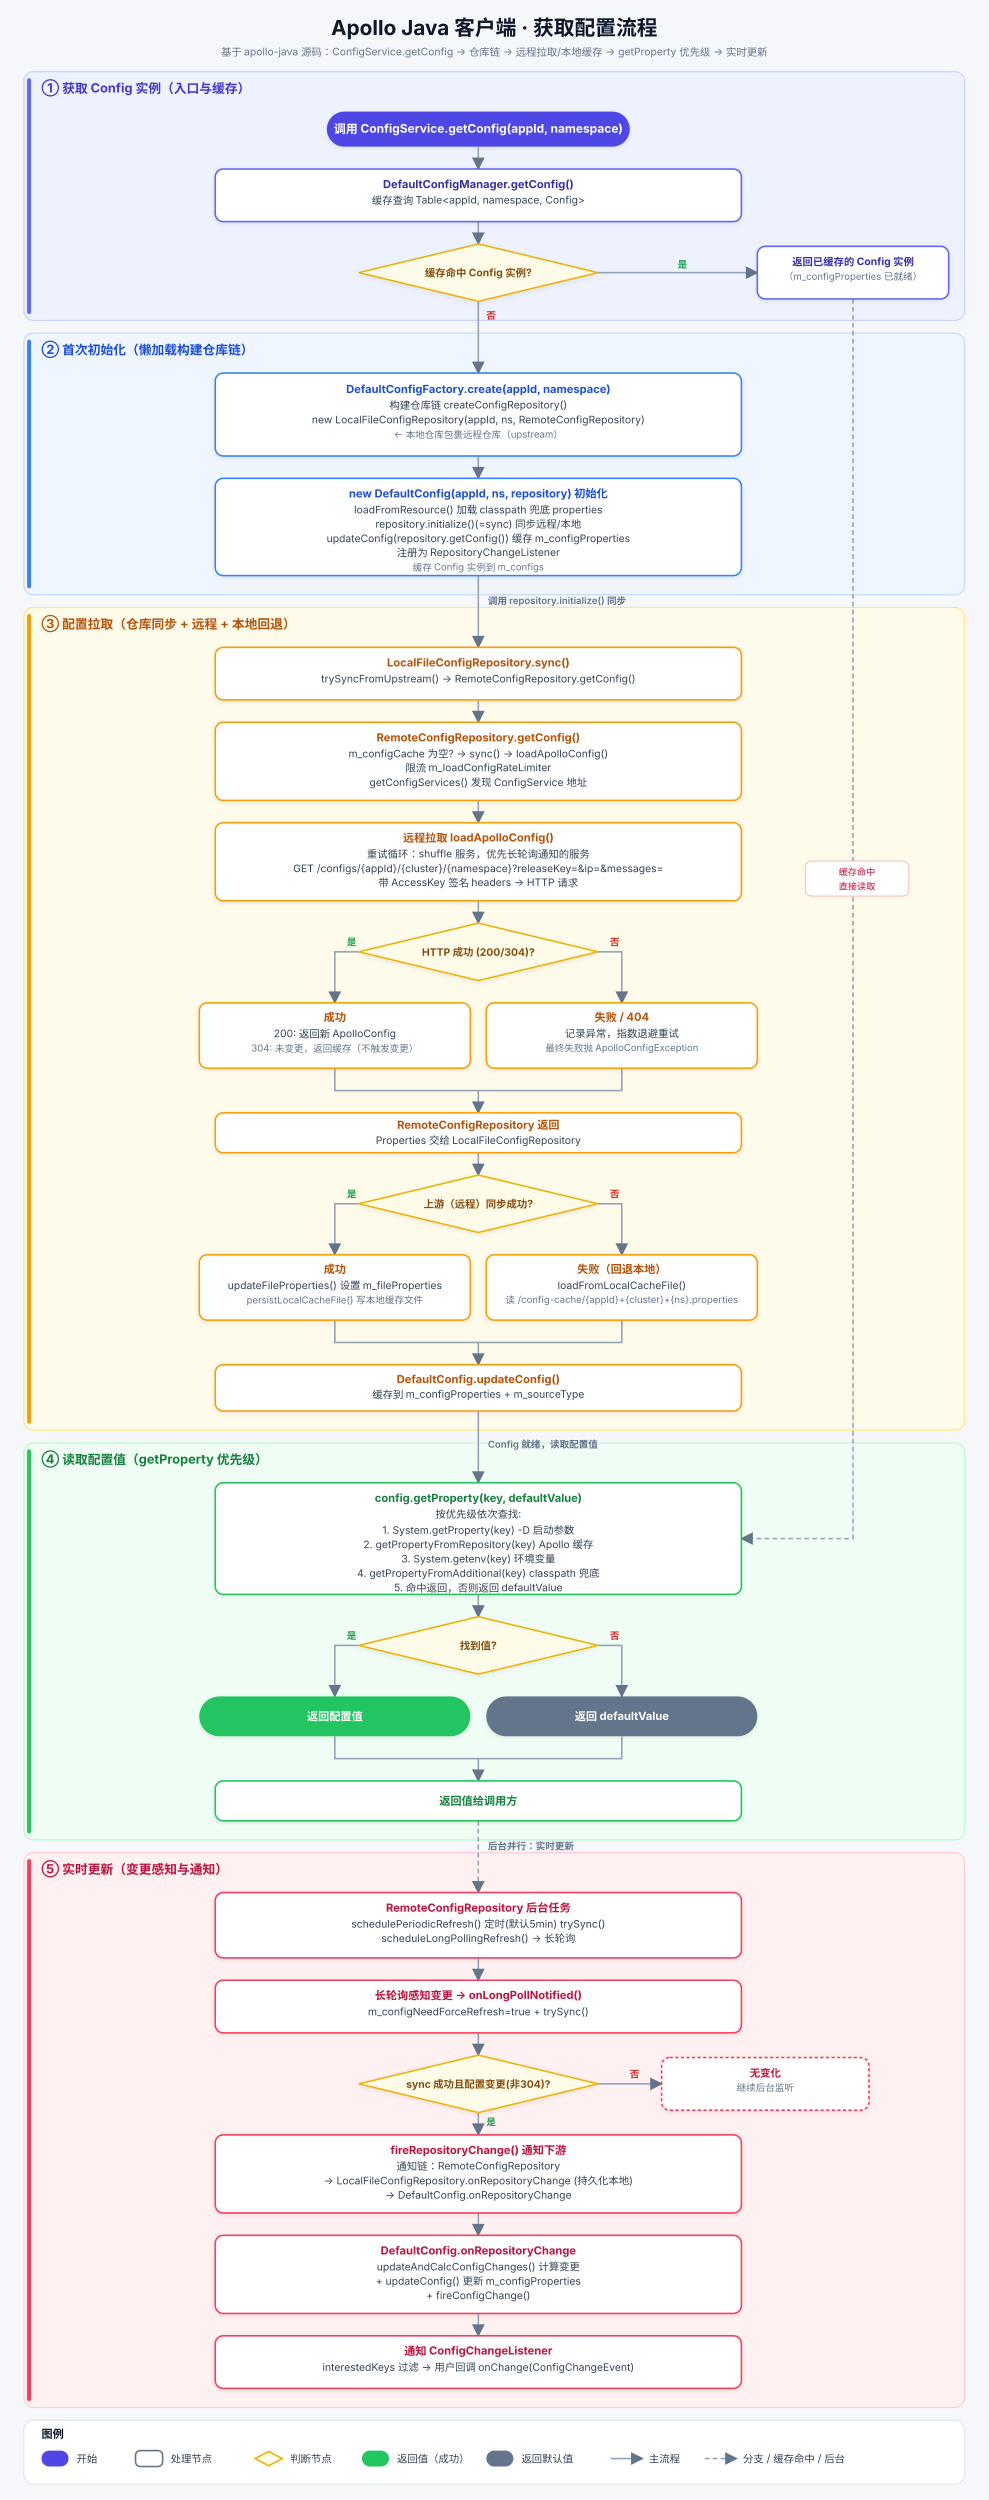
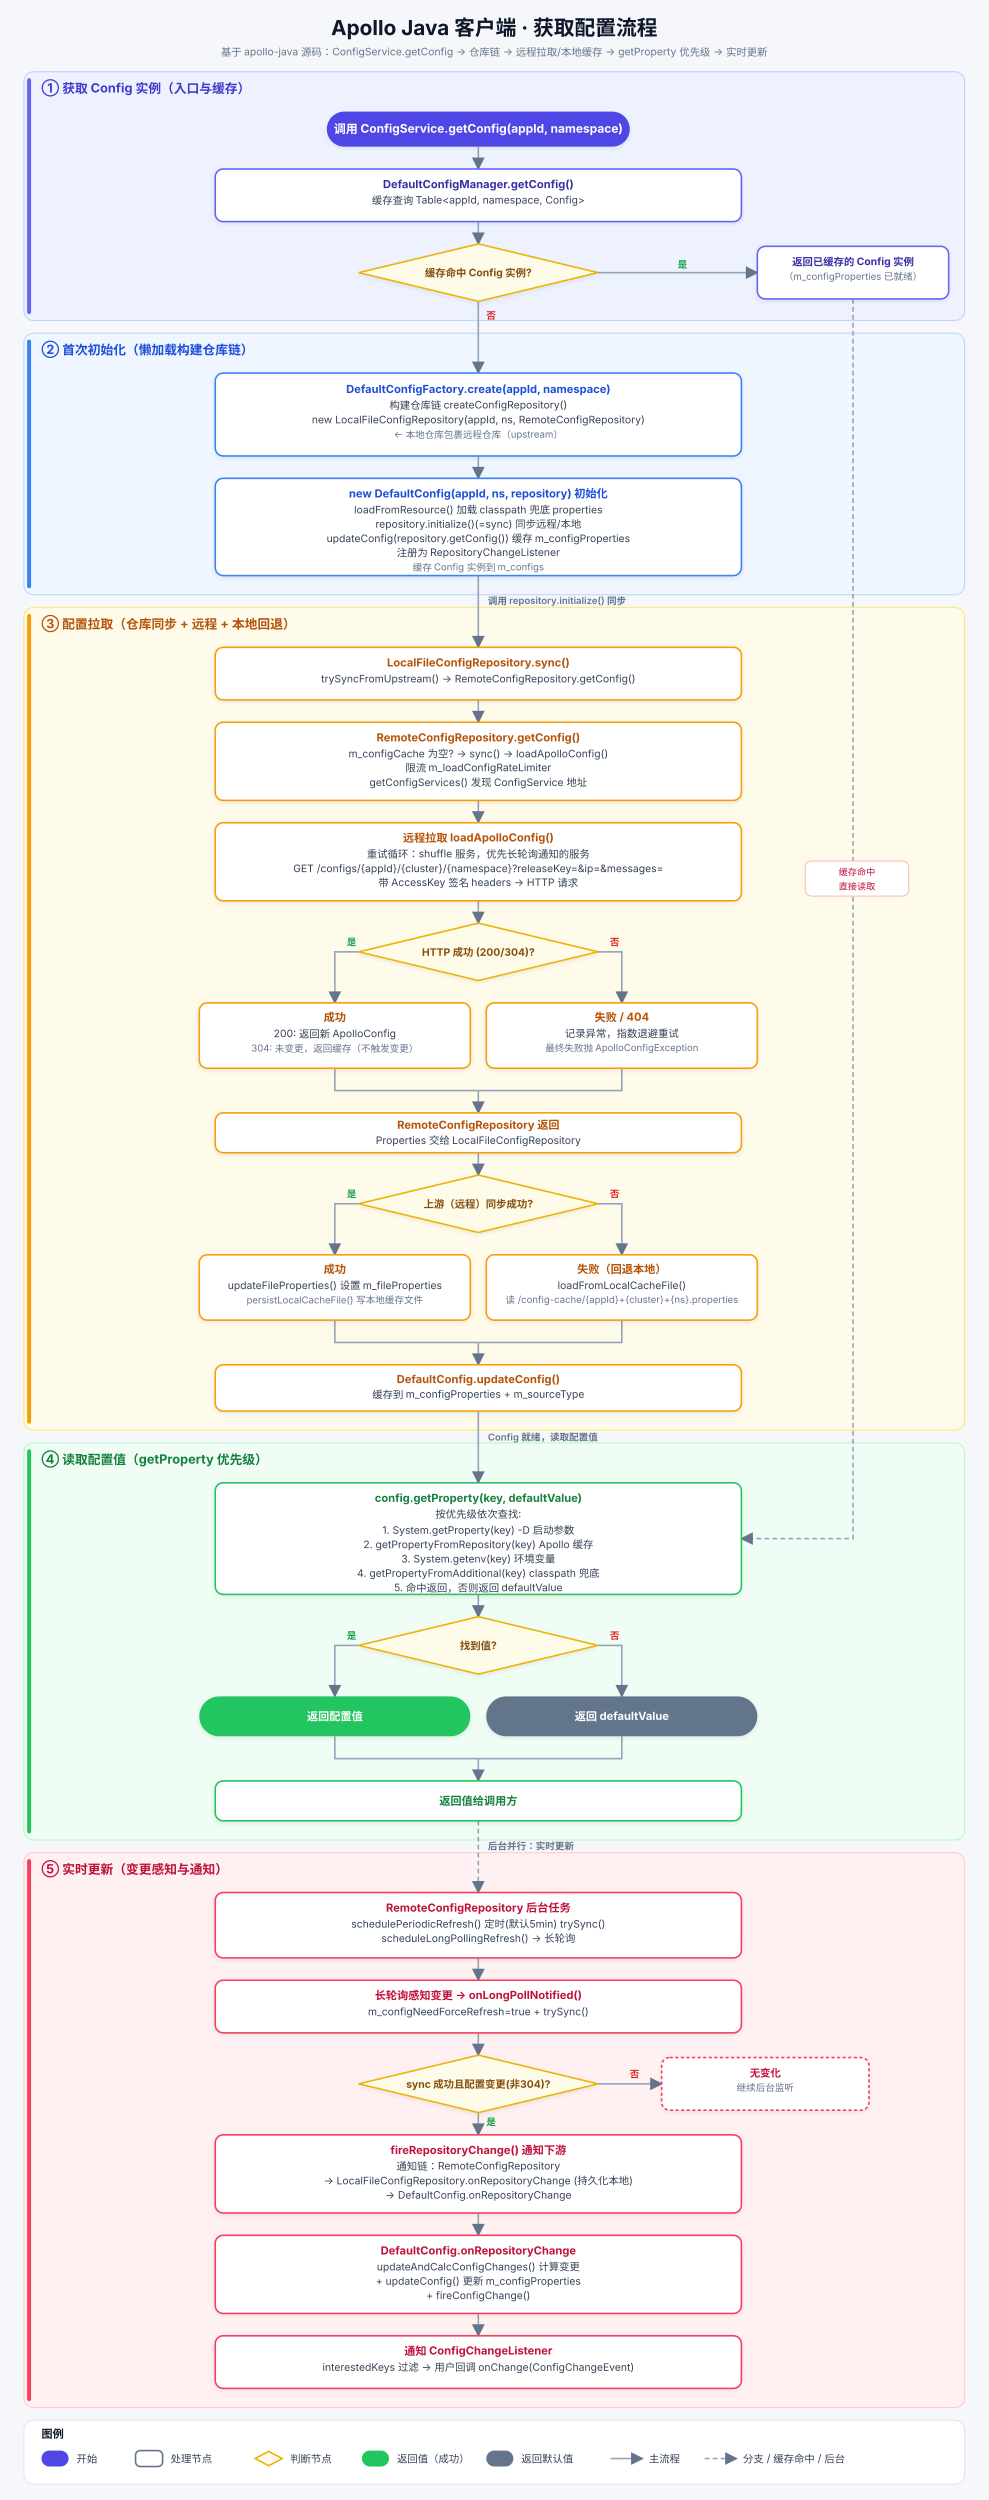
<svg xmlns="http://www.w3.org/2000/svg" width="1240" height="3136" viewBox="0 0 1240 3136" font-family="ui-sans-serif, system-ui, -apple-system, 'PingFang SC', 'Microsoft YaHei', sans-serif">
  <defs>
    <marker id="arrow" viewBox="0 0 10 10" refX="9" refY="5" markerWidth="8" markerHeight="8" orient="auto-start-reverse">
      <path d="M0,0 L10,5 L0,10 z" fill="#64748b" />
    </marker>
    <filter id="shadow" x="-10%" y="-10%" width="120%" height="130%">
      <feDropShadow dx="0" dy="2" stdDeviation="3" flood-color="#0f172a" flood-opacity="0.08" />
    </filter>
  </defs>
  <rect x="0" y="0" width="1240" height="3136" fill="#f5f7fa" />
  <text x="620" y="44" text-anchor="middle" font-size="26" font-weight="700" fill="#0f172a">Apollo Java 客户端 · 获取配置流程</text>
  <text x="620" y="70" text-anchor="middle" font-size="13" fill="#64748b">基于 apollo-java 源码：ConfigService.getConfig -&gt; 仓库链 -&gt; 远程拉取/本地缓存 -&gt; getProperty 优先级 -&gt; 实时更新</text>
  <rect x="30" y="90" width="1180" height="312" rx="12" fill="#eef2ff" stroke="#c7d2fe" stroke-width="1.5" />
  <rect x="34" y="98" width="5" height="296" rx="2.5" fill="#6366f1" />
  <text x="52" y="116" font-size="16" font-weight="700" fill="#4338ca">① 获取 Config 实例（入口与缓存）</text>
  <rect x="30" y="418" width="1180" height="328" rx="12" fill="#eff6ff" stroke="#bfdbfe" stroke-width="1.5" />
  <rect x="34" y="426" width="5" height="312" rx="2.5" fill="#3b82f6" />
  <text x="52" y="444" font-size="16" font-weight="700" fill="#1d4ed8">② 首次初始化（懒加载构建仓库链）</text>
  <rect x="30" y="762" width="1180" height="1032" rx="12" fill="#fffbeb" stroke="#fde68a" stroke-width="1.5" />
  <rect x="34" y="770" width="5" height="1016" rx="2.5" fill="#f59e0b" />
  <text x="52" y="788" font-size="16" font-weight="700" fill="#b45309">③ 配置拉取（仓库同步 + 远程 + 本地回退）</text>
  <rect x="30" y="1810" width="1180" height="498" rx="12" fill="#f0fdf4" stroke="#bbf7d0" stroke-width="1.5" />
  <rect x="34" y="1818" width="5" height="482" rx="2.5" fill="#22c55e" />
  <text x="52" y="1836" font-size="16" font-weight="700" fill="#15803d">④ 读取配置值（getProperty 优先级）</text>
  <rect x="30" y="2324" width="1180" height="696" rx="12" fill="#fff1f2" stroke="#fecdd3" stroke-width="1.5" />
  <rect x="34" y="2332" width="5" height="680" rx="2.5" fill="#f43f5e" />
  <text x="52" y="2350" font-size="16" font-weight="700" fill="#be123c">⑤ 实时更新（变更感知与通知）</text>
  <g stroke="#94a3b8" stroke-width="2" fill="none">
    <line x1="600" y1="184" x2="600" y2="212" marker-end="url(#arrow)" />
    <line x1="600" y1="278" x2="600" y2="306" marker-end="url(#arrow)" />
    <line x1="600" y1="378" x2="600" y2="468" marker-end="url(#arrow)" />
    <line x1="600" y1="572" x2="600" y2="600" marker-end="url(#arrow)" />
    <line x1="600" y1="722" x2="600" y2="812" marker-end="url(#arrow)" />
    <line x1="600" y1="878" x2="600" y2="906" marker-end="url(#arrow)" />
    <line x1="600" y1="1004" x2="600" y2="1032" marker-end="url(#arrow)" />
    <line x1="600" y1="1130" x2="600" y2="1158" marker-end="url(#arrow)" />
    <line x1="600" y1="1446" x2="600" y2="1474" marker-end="url(#arrow)" />
    <line x1="600" y1="1770" x2="600" y2="1860" marker-end="url(#arrow)" />
    <line x1="600" y1="2000" x2="600" y2="2028" marker-end="url(#arrow)" />
    <line x1="600" y1="2456" x2="600" y2="2484" marker-end="url(#arrow)" />
    <line x1="600" y1="2550" x2="600" y2="2578" marker-end="url(#arrow)" />
    <line x1="600" y1="2650" x2="600" y2="2678" marker-end="url(#arrow)" />
    <line x1="600" y1="2776" x2="600" y2="2804" marker-end="url(#arrow)" />
    <line x1="600" y1="2902" x2="600" y2="2930" marker-end="url(#arrow)" />
    <line x1="600" y1="1368" x2="600" y2="1396" marker-end="url(#arrow)" />
    <line x1="600" y1="1684" x2="600" y2="1712" marker-end="url(#arrow)" />
    <line x1="600" y1="2206" x2="600" y2="2234" marker-end="url(#arrow)" />
    <line x1="750" y1="342" x2="950" y2="342" marker-end="url(#arrow)" />
    <path d="M450,1194 L420,1194 L420,1258" marker-end="url(#arrow)" />
    <path d="M750,1194 L780,1194 L780,1258" marker-end="url(#arrow)" />
    <path d="M450,1510 L420,1510 L420,1574" marker-end="url(#arrow)" />
    <path d="M750,1510 L780,1510 L780,1574" marker-end="url(#arrow)" />
    <path d="M450,2064 L420,2064 L420,2128" marker-end="url(#arrow)" />
    <path d="M750,2064 L780,2064 L780,2128" marker-end="url(#arrow)" />
    <line x1="750" y1="2614" x2="830" y2="2614" marker-end="url(#arrow)" />
    <path d="M420,1340 L420,1368 L600,1368" />
    <path d="M780,1340 L780,1368 L600,1368" />
    <path d="M420,1656 L420,1684 L600,1684" />
    <path d="M780,1656 L780,1684 L600,1684" />
    <path d="M420,2178 L420,2206 L600,2206" />
    <path d="M780,2178 L780,2206 L600,2206" />
  </g>
  <g stroke="#94a3b8" stroke-width="2" fill="none" stroke-dasharray="6 4">
    <path d="M1070,375 L1070,1930 L930,1930" marker-end="url(#arrow)" />
    <line x1="600" y1="2284" x2="600" y2="2374" marker-end="url(#arrow)" />
  </g>
  <g font-size="12" font-weight="700">
    <text x="850" y="336" fill="#16a34a">是</text>
    <text x="610" y="400" fill="#dc2626">否</text>
    <text x="435" y="1186" fill="#16a34a">是</text>
    <text x="765" y="1186" fill="#dc2626">否</text>
    <text x="435" y="1502" fill="#16a34a">是</text>
    <text x="765" y="1502" fill="#dc2626">否</text>
    <text x="435" y="2056" fill="#16a34a">是</text>
    <text x="765" y="2056" fill="#dc2626">否</text>
    <text x="610" y="2666" fill="#16a34a">是</text>
    <text x="790" y="2606" fill="#dc2626">否</text>
    <text x="612" y="758" fill="#64748b" font-weight="600">调用 repository.initialize() 同步</text>
-     <text x="612" y="1816" fill="#64748b" font-weight="600">Config 就绪，读取配置值</text>
+     <text x="612" y="1807" fill="#64748b" font-weight="600">Config 就绪，读取配置值</text>
    <text x="612" y="2320" fill="#64748b" font-weight="600">后台并行：实时更新</text>
  </g>
  <rect x="1010" y="1080" width="130" height="44" rx="8" fill="#ffffff" stroke="#fca5a5" />
  <text x="1075" y="1098" text-anchor="middle" font-size="11.5" fill="#be123c">缓存命中</text>
  <text x="1075" y="1116" text-anchor="middle" font-size="11.5" fill="#be123c">直接读取</text>
  <rect x="410" y="140" width="380" height="44" rx="22" fill="#4f46e5" filter="url(#shadow)" />
  <text x="600" y="167" text-anchor="middle" font-size="15" font-weight="700" fill="#ffffff">调用 ConfigService.getConfig(appId, namespace)</text>
  <rect x="270" y="212" width="660" height="66" rx="10" fill="#ffffff" stroke="#6366f1" stroke-width="2" filter="url(#shadow)" />
  <text x="600" y="236" text-anchor="middle" font-size="14" font-weight="700" fill="#3730a3">DefaultConfigManager.getConfig()</text>
  <text x="600" y="256" text-anchor="middle" font-size="13" fill="#334155">缓存查询 Table&lt;appId, namespace, Config&gt;</text>
  <polygon points="600,306 750,342 600,378 450,342" fill="#fefce8" stroke="#eab308" stroke-width="2" filter="url(#shadow)" />
  <text x="600" y="347" text-anchor="middle" font-size="13" font-weight="700" fill="#854d0e">缓存命中 Config 实例?</text>
  <rect x="950" y="309" width="240" height="66" rx="10" fill="#ffffff" stroke="#6366f1" stroke-width="2" filter="url(#shadow)" />
  <text x="1070" y="333" text-anchor="middle" font-size="13" font-weight="700" fill="#3730a3">返回已缓存的 Config 实例</text>
  <text x="1070" y="351" text-anchor="middle" font-size="12" fill="#64748b">（m_configProperties 已就绪）</text>
  <rect x="270" y="468" width="660" height="104" rx="10" fill="#ffffff" stroke="#3b82f6" stroke-width="2" filter="url(#shadow)" />
  <text x="600" y="493" text-anchor="middle" font-size="14" font-weight="700" fill="#1d4ed8">DefaultConfigFactory.create(appId, namespace)</text>
  <text x="600" y="513" text-anchor="middle" font-size="13" fill="#334155">构建仓库链 createConfigRepository()</text>
  <text x="600" y="531" text-anchor="middle" font-size="13" fill="#334155">new LocalFileConfigRepository(appId, ns, RemoteConfigRepository)</text>
  <text x="600" y="549" text-anchor="middle" font-size="12" fill="#64748b">← 本地仓库包裹远程仓库（upstream）</text>
  <rect x="270" y="600" width="660" height="122" rx="10" fill="#ffffff" stroke="#3b82f6" stroke-width="2" filter="url(#shadow)" />
  <text x="600" y="624" text-anchor="middle" font-size="14" font-weight="700" fill="#1d4ed8">new DefaultConfig(appId, ns, repository) 初始化</text>
  <text x="600" y="644" text-anchor="middle" font-size="13" fill="#334155">loadFromResource() 加载 classpath 兜底 properties</text>
  <text x="600" y="662" text-anchor="middle" font-size="13" fill="#334155">repository.initialize()(=sync) 同步远程/本地</text>
  <text x="600" y="680" text-anchor="middle" font-size="13" fill="#334155">updateConfig(repository.getConfig()) 缓存 m_configProperties</text>
  <text x="600" y="698" text-anchor="middle" font-size="13" fill="#334155">注册为 RepositoryChangeListener</text>
  <text x="600" y="716" text-anchor="middle" font-size="12" fill="#64748b">缓存 Config 实例到 m_configs</text>
  <rect x="270" y="812" width="660" height="66" rx="10" fill="#ffffff" stroke="#f59e0b" stroke-width="2" filter="url(#shadow)" />
  <text x="600" y="836" text-anchor="middle" font-size="14" font-weight="700" fill="#b45309">LocalFileConfigRepository.sync()</text>
  <text x="600" y="856" text-anchor="middle" font-size="13" fill="#334155">trySyncFromUpstream() -&gt; RemoteConfigRepository.getConfig()</text>
  <rect x="270" y="906" width="660" height="98" rx="10" fill="#ffffff" stroke="#f59e0b" stroke-width="2" filter="url(#shadow)" />
  <text x="600" y="930" text-anchor="middle" font-size="14" font-weight="700" fill="#b45309">RemoteConfigRepository.getConfig()</text>
  <text x="600" y="950" text-anchor="middle" font-size="13" fill="#334155">m_configCache 为空? -&gt; sync() -&gt; loadApolloConfig()</text>
  <text x="600" y="968" text-anchor="middle" font-size="13" fill="#334155">限流 m_loadConfigRateLimiter</text>
  <text x="600" y="986" text-anchor="middle" font-size="13" fill="#334155">getConfigServices() 发现 ConfigService 地址</text>
  <rect x="270" y="1032" width="660" height="98" rx="10" fill="#ffffff" stroke="#f59e0b" stroke-width="2" filter="url(#shadow)" />
  <text x="600" y="1056" text-anchor="middle" font-size="14" font-weight="700" fill="#b45309">远程拉取 loadApolloConfig()</text>
  <text x="600" y="1076" text-anchor="middle" font-size="13" fill="#334155">重试循环：shuffle 服务，优先长轮询通知的服务</text>
  <text x="600" y="1094" text-anchor="middle" font-size="13" fill="#334155">GET /configs/{appId}/{cluster}/{namespace}?releaseKey=&amp;ip=&amp;messages=</text>
  <text x="600" y="1112" text-anchor="middle" font-size="13" fill="#334155">带 AccessKey 签名 headers -&gt; HTTP 请求</text>
  <polygon points="600,1158 750,1194 600,1230 450,1194" fill="#fefce8" stroke="#eab308" stroke-width="2" filter="url(#shadow)" />
  <text x="600" y="1199" text-anchor="middle" font-size="13" font-weight="700" fill="#854d0e">HTTP 成功 (200/304)?</text>
  <rect x="250" y="1258" width="340" height="82" rx="10" fill="#ffffff" stroke="#f59e0b" stroke-width="2" filter="url(#shadow)" />
  <text x="420" y="1281" text-anchor="middle" font-size="14" font-weight="700" fill="#b45309">成功</text>
  <text x="420" y="1301" text-anchor="middle" font-size="13" fill="#334155">200: 返回新 ApolloConfig</text>
  <text x="420" y="1319" text-anchor="middle" font-size="12" fill="#64748b">304: 未变更，返回缓存（不触发变更）</text>
  <rect x="610" y="1258" width="340" height="82" rx="10" fill="#ffffff" stroke="#f59e0b" stroke-width="2" filter="url(#shadow)" />
  <text x="780" y="1281" text-anchor="middle" font-size="14" font-weight="700" fill="#b45309">失败 / 404</text>
  <text x="780" y="1301" text-anchor="middle" font-size="13" fill="#334155">记录异常，指数退避重试</text>
  <text x="780" y="1319" text-anchor="middle" font-size="12" fill="#64748b">最终失败抛 ApolloConfigException</text>
  <rect x="270" y="1396" width="660" height="50" rx="10" fill="#ffffff" stroke="#f59e0b" stroke-width="2" filter="url(#shadow)" />
  <text x="600" y="1416" text-anchor="middle" font-size="14" font-weight="700" fill="#b45309">RemoteConfigRepository 返回</text>
  <text x="600" y="1435" text-anchor="middle" font-size="13" fill="#334155">Properties 交给 LocalFileConfigRepository</text>
  <polygon points="600,1474 750,1510 600,1546 450,1510" fill="#fefce8" stroke="#eab308" stroke-width="2" filter="url(#shadow)" />
  <text x="600" y="1515" text-anchor="middle" font-size="13" font-weight="700" fill="#854d0e">上游（远程）同步成功?</text>
  <rect x="250" y="1574" width="340" height="82" rx="10" fill="#ffffff" stroke="#f59e0b" stroke-width="2" filter="url(#shadow)" />
  <text x="420" y="1597" text-anchor="middle" font-size="14" font-weight="700" fill="#b45309">成功</text>
  <text x="420" y="1617" text-anchor="middle" font-size="13" fill="#334155">updateFileProperties() 设置 m_fileProperties</text>
  <text x="420" y="1635" text-anchor="middle" font-size="12" fill="#64748b">persistLocalCacheFile() 写本地缓存文件</text>
  <rect x="610" y="1574" width="340" height="82" rx="10" fill="#ffffff" stroke="#f59e0b" stroke-width="2" filter="url(#shadow)" />
  <text x="780" y="1597" text-anchor="middle" font-size="14" font-weight="700" fill="#b45309">失败（回退本地）</text>
  <text x="780" y="1617" text-anchor="middle" font-size="13" fill="#334155">loadFromLocalCacheFile()</text>
  <text x="780" y="1635" text-anchor="middle" font-size="12" fill="#64748b">读 /config-cache/{appId}+{cluster}+{ns}.properties</text>
  <rect x="270" y="1712" width="660" height="58" rx="10" fill="#ffffff" stroke="#f59e0b" stroke-width="2" filter="url(#shadow)" />
  <text x="600" y="1735" text-anchor="middle" font-size="14" font-weight="700" fill="#b45309">DefaultConfig.updateConfig()</text>
  <text x="600" y="1754" text-anchor="middle" font-size="13" fill="#334155">缓存到 m_configProperties + m_sourceType</text>
  <rect x="270" y="1860" width="660" height="140" rx="10" fill="#ffffff" stroke="#22c55e" stroke-width="2" filter="url(#shadow)" />
  <text x="600" y="1884" text-anchor="middle" font-size="14" font-weight="700" fill="#15803d">config.getProperty(key, defaultValue)</text>
  <text x="600" y="1904" text-anchor="middle" font-size="13" fill="#334155">按优先级依次查找:</text>
  <text x="600" y="1924" text-anchor="middle" font-size="13" fill="#334155">1. System.getProperty(key)   -D 启动参数</text>
  <text x="600" y="1942" text-anchor="middle" font-size="13" fill="#334155">2. getPropertyFromRepository(key)   Apollo 缓存</text>
  <text x="600" y="1960" text-anchor="middle" font-size="13" fill="#334155">3. System.getenv(key)   环境变量</text>
  <text x="600" y="1978" text-anchor="middle" font-size="13" fill="#334155">4. getPropertyFromAdditional(key)   classpath 兜底</text>
  <text x="600" y="1996" text-anchor="middle" font-size="13" fill="#334155">5. 命中返回，否则返回 defaultValue</text>
  <polygon points="600,2028 750,2064 600,2100 450,2064" fill="#fefce8" stroke="#eab308" stroke-width="2" filter="url(#shadow)" />
  <text x="600" y="2069" text-anchor="middle" font-size="13" font-weight="700" fill="#854d0e">找到值?</text>
  <rect x="250" y="2128" width="340" height="50" rx="25" fill="#22c55e" filter="url(#shadow)" />
  <text x="420" y="2158" text-anchor="middle" font-size="14" font-weight="700" fill="#ffffff">返回配置值</text>
  <rect x="610" y="2128" width="340" height="50" rx="25" fill="#64748b" filter="url(#shadow)" />
  <text x="780" y="2158" text-anchor="middle" font-size="14" font-weight="700" fill="#ffffff">返回 defaultValue</text>
  <rect x="270" y="2234" width="660" height="50" rx="10" fill="#ffffff" stroke="#22c55e" stroke-width="2" filter="url(#shadow)" />
  <text x="600" y="2264" text-anchor="middle" font-size="14" font-weight="700" fill="#15803d">返回值给调用方</text>
  <rect x="270" y="2374" width="660" height="82" rx="10" fill="#ffffff" stroke="#f43f5e" stroke-width="2" filter="url(#shadow)" />
  <text x="600" y="2398" text-anchor="middle" font-size="14" font-weight="700" fill="#be123c">RemoteConfigRepository 后台任务</text>
  <text x="600" y="2418" text-anchor="middle" font-size="13" fill="#334155">schedulePeriodicRefresh() 定时(默认5min) trySync()</text>
  <text x="600" y="2436" text-anchor="middle" font-size="13" fill="#334155">scheduleLongPollingRefresh() -&gt; 长轮询</text>
  <rect x="270" y="2484" width="660" height="66" rx="10" fill="#ffffff" stroke="#f43f5e" stroke-width="2" filter="url(#shadow)" />
  <text x="600" y="2508" text-anchor="middle" font-size="14" font-weight="700" fill="#be123c">长轮询感知变更 -&gt; onLongPollNotified()</text>
  <text x="600" y="2528" text-anchor="middle" font-size="13" fill="#334155">m_configNeedForceRefresh=true + trySync()</text>
  <polygon points="600,2578 750,2614 600,2650 450,2614" fill="#fefce8" stroke="#eab308" stroke-width="2" filter="url(#shadow)" />
  <text x="600" y="2619" text-anchor="middle" font-size="13" font-weight="700" fill="#854d0e">sync 成功且配置变更(非304)?</text>
  <rect x="830" y="2581" width="260" height="66" rx="10" fill="#ffffff" stroke="#f43f5e" stroke-width="2" stroke-dasharray="4 3" filter="url(#shadow)" />
  <text x="960" y="2605" text-anchor="middle" font-size="13" font-weight="700" fill="#be123c">无变化</text>
  <text x="960" y="2623" text-anchor="middle" font-size="12" fill="#64748b">继续后台监听</text>
  <rect x="270" y="2678" width="660" height="98" rx="10" fill="#ffffff" stroke="#f43f5e" stroke-width="2" filter="url(#shadow)" />
  <text x="600" y="2702" text-anchor="middle" font-size="14" font-weight="700" fill="#be123c">fireRepositoryChange() 通知下游</text>
  <text x="600" y="2722" text-anchor="middle" font-size="13" fill="#334155">通知链：RemoteConfigRepository</text>
  <text x="600" y="2740" text-anchor="middle" font-size="13" fill="#334155">-&gt; LocalFileConfigRepository.onRepositoryChange (持久化本地)</text>
  <text x="600" y="2758" text-anchor="middle" font-size="13" fill="#334155">-&gt; DefaultConfig.onRepositoryChange</text>
  <rect x="270" y="2804" width="660" height="98" rx="10" fill="#ffffff" stroke="#f43f5e" stroke-width="2" filter="url(#shadow)" />
  <text x="600" y="2828" text-anchor="middle" font-size="14" font-weight="700" fill="#be123c">DefaultConfig.onRepositoryChange</text>
  <text x="600" y="2848" text-anchor="middle" font-size="13" fill="#334155">updateAndCalcConfigChanges() 计算变更</text>
  <text x="600" y="2866" text-anchor="middle" font-size="13" fill="#334155">+ updateConfig() 更新 m_configProperties</text>
  <text x="600" y="2884" text-anchor="middle" font-size="13" fill="#334155">+ fireConfigChange()</text>
  <rect x="270" y="2930" width="660" height="66" rx="10" fill="#ffffff" stroke="#f43f5e" stroke-width="2" filter="url(#shadow)" />
  <text x="600" y="2954" text-anchor="middle" font-size="14" font-weight="700" fill="#be123c">通知 ConfigChangeListener</text>
  <text x="600" y="2974" text-anchor="middle" font-size="13" fill="#334155">interestedKeys 过滤 -&gt; 用户回调 onChange(ConfigChangeEvent)</text>
  <rect x="30" y="3036" width="1180" height="80" rx="12" fill="#ffffff" stroke="#e2e8f0" stroke-width="1.5" />
  <text x="52" y="3058" font-size="14" font-weight="700" fill="#0f172a">图例</text>
  <g font-size="13" fill="#334155">
    <rect x="52" y="3074" width="34" height="20" rx="10" fill="#4f46e5" />
    <text x="96" y="3089">开始</text>
    <rect x="170" y="3074" width="34" height="20" rx="6" fill="#ffffff" stroke="#64748b" stroke-width="2" />
    <text x="214" y="3089">处理节点</text>
    <polygon points="320,3084 337,3075 354,3084 337,3093" fill="#fefce8" stroke="#eab308" stroke-width="2" />
    <text x="364" y="3089">判断节点</text>
    <rect x="454" y="3074" width="34" height="20" rx="10" fill="#22c55e" />
    <text x="498" y="3089">返回值（成功）</text>
    <rect x="610" y="3074" width="34" height="20" rx="10" fill="#64748b" />
    <text x="654" y="3089">返回默认值</text>
    <line x1="766" y1="3084" x2="806" y2="3084" stroke="#94a3b8" stroke-width="2" marker-end="url(#arrow)" />
    <text x="814" y="3089">主流程</text>
    <line x1="884" y1="3084" x2="924" y2="3084" stroke="#94a3b8" stroke-width="2" stroke-dasharray="6 4" marker-end="url(#arrow)" />
    <text x="932" y="3089">分支 / 缓存命中 / 后台</text>
  </g>
</svg>
